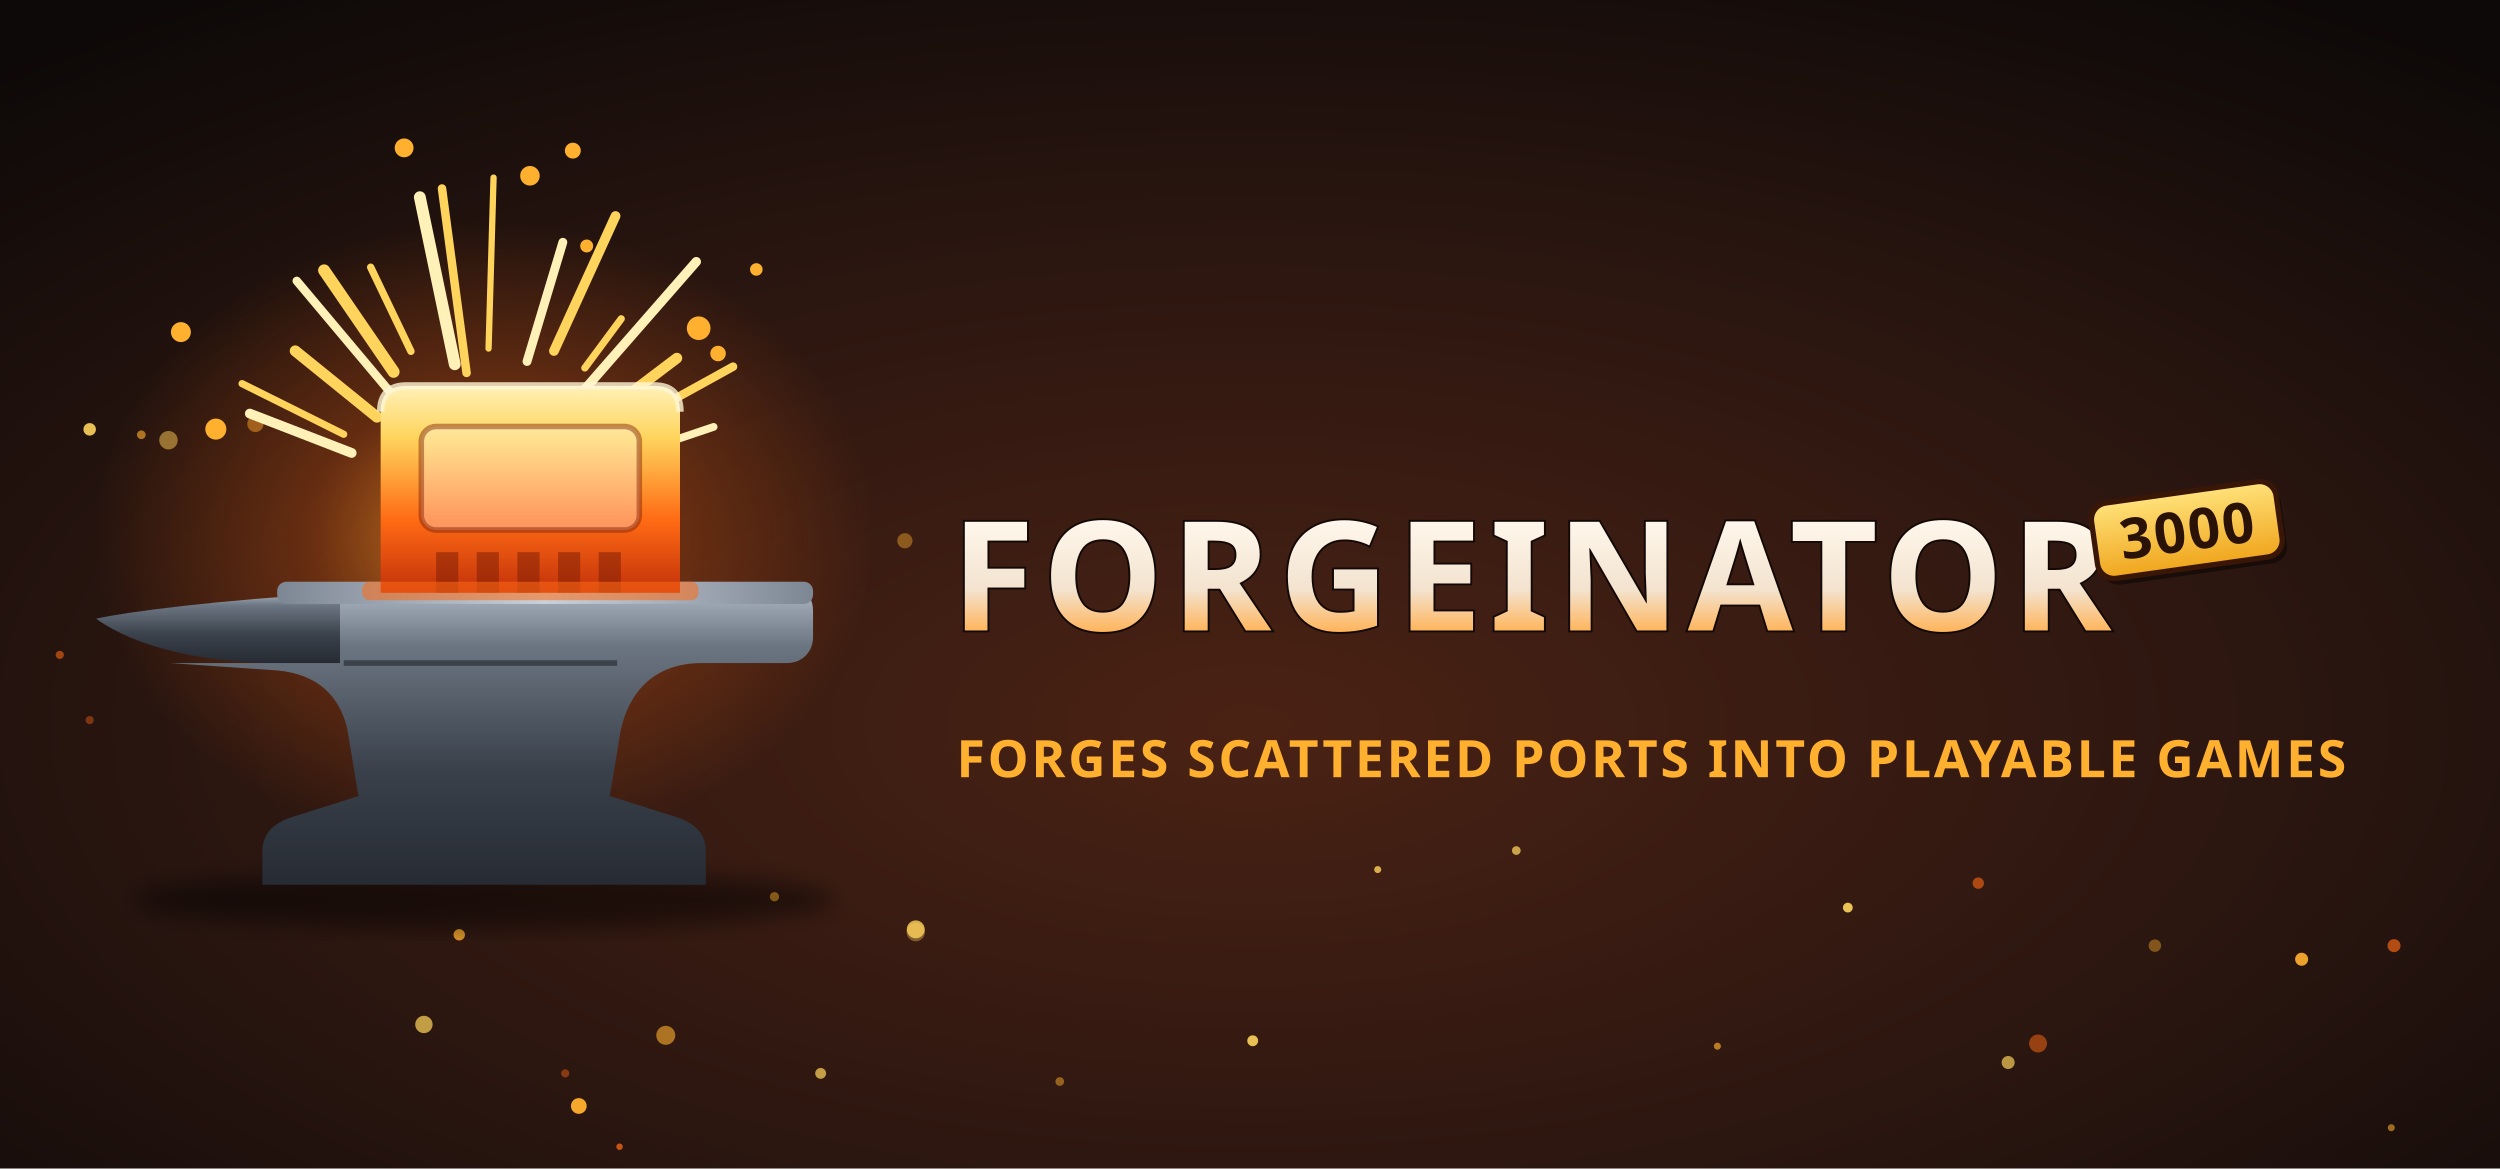
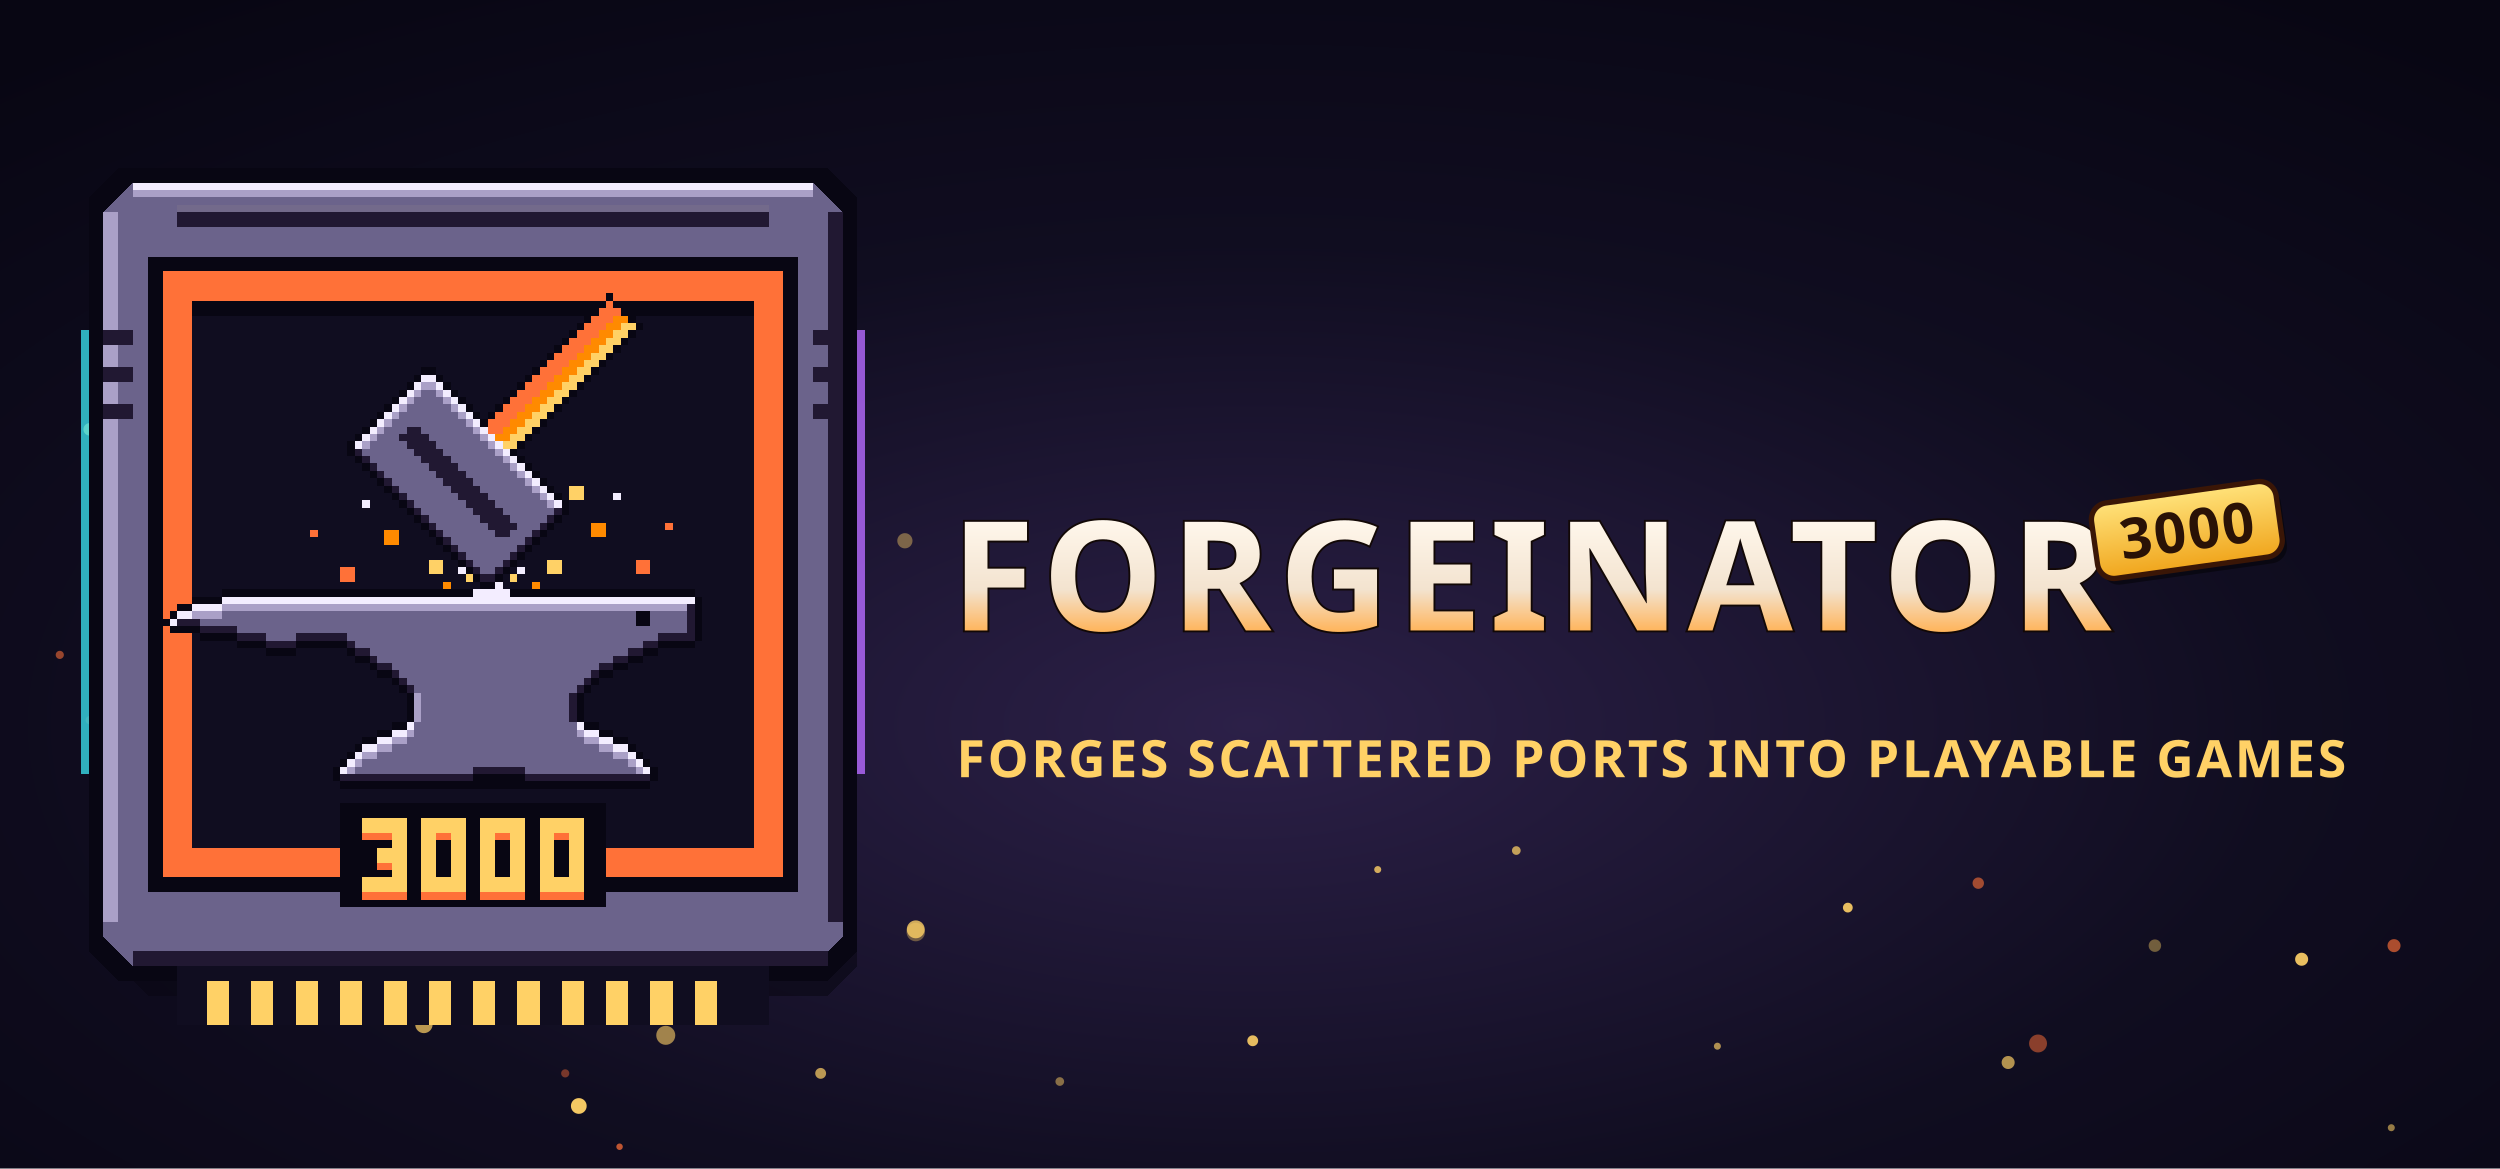
<svg xmlns="http://www.w3.org/2000/svg" width="920" height="430" viewBox="0 0 920 430">
  <defs>
    <linearGradient id="steel" x1="0" y1="0" x2="0" y2="1">
      <stop offset="0" stop-color="#a9b3bf" />
      <stop offset=".18" stop-color="#6c7682" />
      <stop offset=".6" stop-color="#3a414b" />
      <stop offset="1" stop-color="#262b33" />
    </linearGradient>
    <linearGradient id="steelface" x1="0" y1="0" x2="1" y2="0">
      <stop offset="0" stop-color="#7d8794" />
      <stop offset=".5" stop-color="#c9d1da" />
      <stop offset="1" stop-color="#7d8794" />
    </linearGradient>
    <linearGradient id="hot" x1="0" y1="0" x2="0" y2="1">
      <stop offset="0" stop-color="#fff1b8" />
-       <stop offset=".25" stop-color="#ffd45c" />
-       <stop offset=".65" stop-color="#ff6a14" />
+       <stop offset=".25" stop-color="#ffd166" />
+       <stop offset=".65" stop-color="#ff7138" />
      <stop offset="1" stop-color="#c2310b" />
    </linearGradient>
    <radialGradient id="glow" cx=".5" cy=".5" r=".5">
-       <stop offset="0" stop-color="#ffb02e" stop-opacity=".75" />
-       <stop offset=".45" stop-color="#ff6a14" stop-opacity=".28" />
-       <stop offset="1" stop-color="#ff6a14" stop-opacity="0" />
+       <stop offset="0" stop-color="#ffd166" stop-opacity=".75" />
+       <stop offset=".45" stop-color="#ff7138" stop-opacity=".28" />
+       <stop offset="1" stop-color="#ff7138" stop-opacity="0" />
    </radialGradient>
    <radialGradient id="bg" cx=".5" cy=".62" r=".75">
-       <stop offset="0" stop-color="#4a2214" />
-       <stop offset=".55" stop-color="#2b1610" />
-       <stop offset="1" stop-color="#0d0908" />
+       <stop offset="0" stop-color="#2c2048" />
+       <stop offset=".55" stop-color="#100d20" />
+       <stop offset="1" stop-color="#080613" />
    </radialGradient>
    <linearGradient id="plate" x1="0" y1="0" x2="0" y2="1">
      <stop offset="0" stop-color="#ffe27a" />
      <stop offset="1" stop-color="#f0a51c" />
    </linearGradient>
    <linearGradient id="word" x1="0" y1="0" x2="0" y2="1">
      <stop offset="0" stop-color="#fff7ec" />
      <stop offset=".62" stop-color="#f3e3cf" />
      <stop offset="1" stop-color="#ffb45a" />
    </linearGradient>
    <filter id="soft" x="-20%" y="-20%" width="140%" height="140%">
      <feGaussianBlur stdDeviation="6" />
    </filter>
  </defs>
  <rect width="920" height="430" fill="url(#bg)" />
-   <circle cx="880" cy="415" r="1.3" fill="#ffb02e" fill-opacity="0.57" />
-   <circle cx="156" cy="377" r="3.2" fill="#ffd45c" fill-opacity="0.71" />
-   <circle cx="558" cy="313" r="1.6" fill="#ffd45c" fill-opacity="0.73" />
-   <circle cx="739" cy="391" r="2.4" fill="#ffd45c" fill-opacity="0.68" />
-   <circle cx="33" cy="158" r="2.3" fill="#ffd45c" fill-opacity="0.89" />
-   <circle cx="390" cy="398" r="1.6" fill="#ffb02e" fill-opacity="0.49" />
-   <circle cx="22" cy="241" r="1.5" fill="#ff6a14" fill-opacity="0.57" />
-   <circle cx="680" cy="334" r="1.8" fill="#ffd45c" fill-opacity="0.90" />
-   <circle cx="461" cy="383" r="2.0" fill="#ffd45c" fill-opacity="0.89" />
-   <circle cx="847" cy="353" r="2.4" fill="#ffb02e" fill-opacity="0.91" />
-   <circle cx="750" cy="384" r="3.3" fill="#ff6a14" fill-opacity="0.51" />
-   <circle cx="881" cy="348" r="2.4" fill="#ff6a14" fill-opacity="0.65" />
-   <circle cx="337" cy="342" r="3.3" fill="#ffd45c" fill-opacity="0.79" />
-   <circle cx="208" cy="395" r="1.5" fill="#ff6a14" fill-opacity="0.43" />
-   <circle cx="245" cy="381" r="3.5" fill="#ffb02e" fill-opacity="0.60" />
-   <circle cx="333" cy="199" r="2.8" fill="#ffb02e" fill-opacity="0.42" />
-   <circle cx="62" cy="162" r="3.4" fill="#ffd45c" fill-opacity="0.50" />
-   <circle cx="169" cy="344" r="2.1" fill="#ffb02e" fill-opacity="0.83" />
-   <circle cx="228" cy="422" r="1.2" fill="#ff6a14" fill-opacity="0.73" />
-   <circle cx="507" cy="320" r="1.3" fill="#ffd45c" fill-opacity="0.80" />
-   <circle cx="793" cy="348" r="2.3" fill="#ffb02e" fill-opacity="0.41" />
-   <circle cx="632" cy="385" r="1.3" fill="#ffb02e" fill-opacity="0.66" />
-   <circle cx="302" cy="395" r="2.0" fill="#ffd45c" fill-opacity="0.71" />
-   <circle cx="52" cy="160" r="1.6" fill="#ffb02e" fill-opacity="0.62" />
-   <circle cx="213" cy="407" r="2.9" fill="#ffb02e" fill-opacity="0.95" />
-   <circle cx="214" cy="275" r="1.8" fill="#ff6a14" fill-opacity="0.49" />
-   <circle cx="728" cy="325" r="2.1" fill="#ff6a14" fill-opacity="0.60" />
-   <circle cx="33" cy="265" r="1.5" fill="#ff6a14" fill-opacity="0.40" />
-   <circle cx="94" cy="156" r="3.0" fill="#ffb02e" fill-opacity="0.48" />
-   <circle cx="285" cy="330" r="1.7" fill="#ffb02e" fill-opacity="0.79" />
-   <circle cx="167" cy="177" r="3.1" fill="#ffd45c" fill-opacity="0.36" />
-   <circle cx="337" cy="343" r="3.4" fill="#ffd45c" fill-opacity="0.36" />
+   <circle cx="880" cy="415" r="1.3" fill="#ffd166" fill-opacity="0.57" />
+   <circle cx="156" cy="377" r="3.2" fill="#ffd166" fill-opacity="0.71" />
+   <circle cx="558" cy="313" r="1.6" fill="#ffd166" fill-opacity="0.73" />
+   <circle cx="739" cy="391" r="2.4" fill="#ffd166" fill-opacity="0.68" />
+   <circle cx="33" cy="158" r="2.3" fill="#ffd166" fill-opacity="0.89" />
+   <circle cx="390" cy="398" r="1.6" fill="#ffd166" fill-opacity="0.49" />
+   <circle cx="22" cy="241" r="1.5" fill="#ff7138" fill-opacity="0.57" />
+   <circle cx="680" cy="334" r="1.8" fill="#ffd166" fill-opacity="0.90" />
+   <circle cx="461" cy="383" r="2.0" fill="#ffd166" fill-opacity="0.89" />
+   <circle cx="847" cy="353" r="2.4" fill="#ffd166" fill-opacity="0.91" />
+   <circle cx="750" cy="384" r="3.3" fill="#ff7138" fill-opacity="0.51" />
+   <circle cx="881" cy="348" r="2.4" fill="#ff7138" fill-opacity="0.65" />
+   <circle cx="337" cy="342" r="3.3" fill="#ffd166" fill-opacity="0.79" />
+   <circle cx="208" cy="395" r="1.5" fill="#ff7138" fill-opacity="0.43" />
+   <circle cx="245" cy="381" r="3.5" fill="#ffd166" fill-opacity="0.60" />
+   <circle cx="333" cy="199" r="2.8" fill="#ffd166" fill-opacity="0.42" />
+   <circle cx="62" cy="162" r="3.4" fill="#ffd166" fill-opacity="0.50" />
+   <circle cx="169" cy="344" r="2.1" fill="#ffd166" fill-opacity="0.83" />
+   <circle cx="228" cy="422" r="1.2" fill="#ff7138" fill-opacity="0.73" />
+   <circle cx="507" cy="320" r="1.3" fill="#ffd166" fill-opacity="0.80" />
+   <circle cx="793" cy="348" r="2.3" fill="#ffd166" fill-opacity="0.41" />
+   <circle cx="632" cy="385" r="1.3" fill="#ffd166" fill-opacity="0.66" />
+   <circle cx="302" cy="395" r="2.0" fill="#ffd166" fill-opacity="0.71" />
+   <circle cx="52" cy="160" r="1.6" fill="#ffd166" fill-opacity="0.62" />
+   <circle cx="213" cy="407" r="2.9" fill="#ffd166" fill-opacity="0.95" />
+   <circle cx="214" cy="275" r="1.8" fill="#ff7138" fill-opacity="0.49" />
+   <circle cx="728" cy="325" r="2.1" fill="#ff7138" fill-opacity="0.60" />
+   <circle cx="33" cy="265" r="1.5" fill="#ff7138" fill-opacity="0.40" />
+   <circle cx="94" cy="156" r="3.0" fill="#ffd166" fill-opacity="0.48" />
+   <circle cx="285" cy="330" r="1.7" fill="#ffd166" fill-opacity="0.79" />
+   <circle cx="167" cy="177" r="3.1" fill="#ffd166" fill-opacity="0.36" />
+   <circle cx="337" cy="343" r="3.4" fill="#ffd166" fill-opacity="0.36" />
  <g transform="translate(0 40)">
-     <g transform="scale(0.68)">
-       <ellipse cx="262" cy="232" rx="210" ry="170" fill="url(#glow)" />
-       <line x1="190.3" y1="186.3" x2="135.2" y2="165.0" stroke="#fff1b8" stroke-width="5.3" stroke-linecap="round" />
-       <line x1="186.0" y1="176.2" x2="131.0" y2="148.8" stroke="#ffd45c" stroke-width="3.9" stroke-linecap="round" />
-       <line x1="204.0" y1="166.9" x2="159.8" y2="131.1" stroke="#ffd45c" stroke-width="6.0" stroke-linecap="round" />
-       <line x1="212.6" y1="155.1" x2="160.6" y2="93.2" stroke="#fff1b8" stroke-width="4.6" stroke-linecap="round" />
-       <line x1="213.0" y1="142.4" x2="175.4" y2="87.5" stroke="#ffd45c" stroke-width="6.5" stroke-linecap="round" />
-       <line x1="222.4" y1="131.3" x2="200.6" y2="85.8" stroke="#ffd45c" stroke-width="4.0" stroke-linecap="round" />
-       <line x1="246.1" y1="138.3" x2="227.2" y2="47.9" stroke="#fff1b8" stroke-width="6.4" stroke-linecap="round" />
-       <line x1="252.5" y1="143.0" x2="239.2" y2="43.2" stroke="#ffd45c" stroke-width="4.6" stroke-linecap="round" />
-       <line x1="264.4" y1="129.8" x2="267.1" y2="37.3" stroke="#ffd45c" stroke-width="3.4" stroke-linecap="round" />
-       <line x1="285.2" y1="136.8" x2="304.6" y2="72.3" stroke="#fff1b8" stroke-width="4.8" stroke-linecap="round" />
-       <line x1="299.8" y1="131.1" x2="333.1" y2="58.1" stroke="#ffd45c" stroke-width="5.3" stroke-linecap="round" />
-       <line x1="316.5" y1="140.3" x2="336.2" y2="113.7" stroke="#ffd45c" stroke-width="3.9" stroke-linecap="round" />
-       <line x1="310.7" y1="158.4" x2="376.8" y2="82.8" stroke="#fff1b8" stroke-width="5.1" stroke-linecap="round" />
-       <line x1="320.3" y1="169.8" x2="366.3" y2="135.0" stroke="#ffd45c" stroke-width="5.8" stroke-linecap="round" />
-       <line x1="334.2" y1="174.1" x2="396.7" y2="139.6" stroke="#ffd45c" stroke-width="4.6" stroke-linecap="round" />
-       <line x1="340.8" y1="187.5" x2="386.2" y2="172.2" stroke="#fff1b8" stroke-width="4.2" stroke-linecap="round" />
-       <circle cx="317.5" cy="74.3" r="3.5" fill="#ffb02e" />
-       <circle cx="310.0" cy="22.7" r="4.3" fill="#ffb02e" />
-       <circle cx="378.1" cy="118.8" r="6.4" fill="#ffb02e" />
-       <circle cx="116.8" cy="173.4" r="5.7" fill="#ffb02e" />
-       <circle cx="388.6" cy="132.5" r="4.2" fill="#ffb02e" />
-       <circle cx="409.3" cy="87.0" r="3.4" fill="#ffb02e" />
-       <circle cx="286.8" cy="36.3" r="5.3" fill="#ffb02e" />
-       <circle cx="218.7" cy="21.2" r="5.1" fill="#ffb02e" />
-       <circle cx="97.9" cy="120.9" r="5.4" fill="#ffb02e" />
-       <ellipse cx="262" cy="428" rx="190" ry="16" fill="#000" fill-opacity=".45" filter="url(#soft)" />
-       <path d="M 92 300 L 150 300 C 170 300 176 290 178 280 L 184 262 L 400 262 L 432 262 C 438 262 440 266 440 272 L 440 286 C 440 294 434 300 426 300 L 380 300 C 352 300 340 318 336 336 L 330 372 L 368 384 C 378 388 382 394 382 402 L 382 420 L 142 420 L 142 402 C 142 394 146 388 156 384 L 194 372 L 188 336 C 184 318 172 306 150 304 Z" fill="url(#steel)" />
-       <path d="M 184 262 L 184 300 L 150 300 C 112 300 74 292 52 276 C 70 272 118 266 184 262 Z" fill="url(#steel)" />
-       <rect x="150" y="256" width="290" height="12" rx="5" fill="url(#steelface)" />
-       <path d="M 186 300 L 334 300" stroke="#1a1d22" stroke-width="3" stroke-opacity=".55" />
-       <g transform="translate(206 150)">
-         <path d="M 0 14 Q 0 0 14 0 L 148 0 Q 162 0 162 14 L 162 112 L 0 112 Z" fill="url(#hot)" />
-         <rect x="22" y="22" width="118" height="56" rx="8" fill="#ffffff" fill-opacity=".32" />
-         <rect x="22" y="22" width="118" height="56" rx="8" fill="none" stroke="#7a1d05" stroke-opacity=".45" stroke-width="3" />
-         <rect x="30" y="90" width="12" height="22" fill="#7a1d05" fill-opacity=".5" />
-         <rect x="52" y="90" width="12" height="22" fill="#7a1d05" fill-opacity=".5" />
-         <rect x="74" y="90" width="12" height="22" fill="#7a1d05" fill-opacity=".5" />
-         <rect x="96" y="90" width="12" height="22" fill="#7a1d05" fill-opacity=".5" />
-         <rect x="118" y="90" width="12" height="22" fill="#7a1d05" fill-opacity=".5" />
-         <path d="M 0 14 Q 0 0 14 0 L 148 0 Q 162 0 162 14" fill="none" stroke="#fff6d6" stroke-width="4" stroke-opacity=".8" />
+     <g transform="scale(2.72)" shape-rendering="crispEdges">
+       <path d="M16,14 L20,10 H112 L116,14 V116 L112,120 H20 L16,116 Z" fill="#080613" opacity=".6" />
+       <path d="M12,12 L16,8 H112 L116,12 V114 L112,118 H16 L12,114 Z" fill="#080613" />
+       <path d="M14,14 L18,10 H110 L114,14 V112 L110,116 H18 L14,112 Z" fill="#6B638B" />
+       <rect x="18" y="10" width="92" height="2" fill="#AAA0C7" />
+       <rect x="18" y="10" width="92" height="1" fill="#F3EDFF" />
+       <rect x="14" y="14" width="2" height="96" fill="#AAA0C7" />
+       <rect x="112" y="14" width="2" height="96" fill="#211832" />
+       <rect x="18" y="114" width="94" height="2" fill="#211832" />
+       <g fill="#211832">
+         <rect x="14" y="30" width="4" height="2" />
+         <rect x="14" y="35" width="4" height="2" />
+         <rect x="14" y="40" width="4" height="2" />
+         <rect x="110" y="30" width="4" height="2" />
+         <rect x="110" y="35" width="4" height="2" />
+         <rect x="110" y="40" width="4" height="2" />
      </g>
-       <rect x="196" y="256" width="182" height="10" rx="4" fill="#ff6a14" fill-opacity=".55" />
+       <rect x="24" y="13" width="80" height="3" fill="#211832" />
+       <rect x="24" y="13" width="80" height="1" fill="#AAA0C7" opacity=".6" />
+       <rect x="11" y="30" width="1" height="60" fill="#38D9E6" opacity=".8" />
+       <rect x="116" y="30" width="1" height="60" fill="#B56AFF" opacity=".8" />
+       <rect x="24" y="116" width="80" height="8" fill="#100D20" />
+       <g fill="#FFD166">
+         <rect x="28" y="118" width="3" height="6" />
+         <rect x="34" y="118" width="3" height="6" />
+         <rect x="40" y="118" width="3" height="6" />
+         <rect x="46" y="118" width="3" height="6" />
+         <rect x="52" y="118" width="3" height="6" />
+         <rect x="58" y="118" width="3" height="6" />
+         <rect x="64" y="118" width="3" height="6" />
+         <rect x="70" y="118" width="3" height="6" />
+         <rect x="76" y="118" width="3" height="6" />
+         <rect x="82" y="118" width="3" height="6" />
+         <rect x="88" y="118" width="3" height="6" />
+         <rect x="94" y="118" width="3" height="6" />
+       </g>
+       <rect x="20" y="20" width="88" height="86" fill="#080613" />
+       <rect x="22" y="22" width="84" height="82" fill="#FF7138" />
+       <rect x="26" y="26" width="76" height="74" fill="#100D20" />
+       <rect x="26" y="26" width="76" height="2" fill="#080613" />
+       <g>
+         <rect x="82" y="25" width="1" height="1" fill="#080613" />
+         <rect x="81" y="26" width="1" height="1" fill="#080613" />
+         <rect x="82" y="26" width="1" height="1" fill="#FF7138" />
+         <rect x="83" y="26" width="1" height="1" fill="#080613" />
+         <rect x="80" y="27" width="1" height="1" fill="#080613" />
+         <rect x="81" y="27" width="3" height="1" fill="#FF7138" />
+         <rect x="84" y="27" width="1" height="1" fill="#080613" />
+         <rect x="79" y="28" width="1" height="1" fill="#080613" />
+         <rect x="80" y="28" width="3" height="1" fill="#FF7138" />
+         <rect x="83" y="28" width="2" height="1" fill="#FF8A00" />
+         <rect x="85" y="28" width="1" height="1" fill="#080613" />
+         <rect x="78" y="29" width="1" height="1" fill="#080613" />
+         <rect x="79" y="29" width="3" height="1" fill="#FF7138" />
+         <rect x="82" y="29" width="2" height="1" fill="#FF8A00" />
+         <rect x="84" y="29" width="2" height="1" fill="#FFD166" />
+         <rect x="86" y="29" width="1" height="1" fill="#080613" />
+         <rect x="77" y="30" width="1" height="1" fill="#080613" />
+         <rect x="78" y="30" width="3" height="1" fill="#FF7138" />
+         <rect x="81" y="30" width="2" height="1" fill="#FF8A00" />
+         <rect x="83" y="30" width="2" height="1" fill="#FFD166" />
+         <rect x="85" y="30" width="1" height="1" fill="#080613" />
+         <rect x="76" y="31" width="1" height="1" fill="#080613" />
+         <rect x="77" y="31" width="3" height="1" fill="#FF7138" />
+         <rect x="80" y="31" width="2" height="1" fill="#FF8A00" />
+         <rect x="82" y="31" width="2" height="1" fill="#FFD166" />
+         <rect x="84" y="31" width="1" height="1" fill="#080613" />
+         <rect x="75" y="32" width="1" height="1" fill="#080613" />
+         <rect x="76" y="32" width="3" height="1" fill="#FF7138" />
+         <rect x="79" y="32" width="2" height="1" fill="#FF8A00" />
+         <rect x="81" y="32" width="2" height="1" fill="#FFD166" />
+         <rect x="83" y="32" width="1" height="1" fill="#080613" />
+         <rect x="74" y="33" width="1" height="1" fill="#080613" />
+         <rect x="75" y="33" width="3" height="1" fill="#FF7138" />
+         <rect x="78" y="33" width="2" height="1" fill="#FF8A00" />
+         <rect x="80" y="33" width="2" height="1" fill="#FFD166" />
+         <rect x="82" y="33" width="1" height="1" fill="#080613" />
+         <rect x="73" y="34" width="1" height="1" fill="#080613" />
+         <rect x="74" y="34" width="3" height="1" fill="#FF7138" />
+         <rect x="77" y="34" width="2" height="1" fill="#FF8A00" />
+         <rect x="79" y="34" width="2" height="1" fill="#FFD166" />
+         <rect x="81" y="34" width="1" height="1" fill="#080613" />
+         <rect x="57" y="35" width="2" height="1" fill="#080613" />
+         <rect x="72" y="35" width="1" height="1" fill="#080613" />
+         <rect x="73" y="35" width="3" height="1" fill="#FF7138" />
+         <rect x="76" y="35" width="2" height="1" fill="#FF8A00" />
+         <rect x="78" y="35" width="2" height="1" fill="#FFD166" />
+         <rect x="80" y="35" width="1" height="1" fill="#080613" />
+         <rect x="56" y="36" width="1" height="1" fill="#080613" />
+         <rect x="57" y="36" width="2" height="1" fill="#F3EDFF" />
+         <rect x="59" y="36" width="1" height="1" fill="#080613" />
+         <rect x="71" y="36" width="1" height="1" fill="#080613" />
+         <rect x="72" y="36" width="3" height="1" fill="#FF7138" />
+         <rect x="75" y="36" width="2" height="1" fill="#FF8A00" />
+         <rect x="77" y="36" width="2" height="1" fill="#FFD166" />
+         <rect x="79" y="36" width="1" height="1" fill="#080613" />
+         <rect x="55" y="37" width="1" height="1" fill="#080613" />
+         <rect x="56" y="37" width="1" height="1" fill="#F3EDFF" />
+         <rect x="57" y="37" width="2" height="1" fill="#AAA0C7" />
+         <rect x="59" y="37" width="1" height="1" fill="#F3EDFF" />
+         <rect x="60" y="37" width="1" height="1" fill="#080613" />
+         <rect x="70" y="37" width="1" height="1" fill="#080613" />
+         <rect x="71" y="37" width="3" height="1" fill="#FF7138" />
+         <rect x="74" y="37" width="2" height="1" fill="#FF8A00" />
+         <rect x="76" y="37" width="2" height="1" fill="#FFD166" />
+         <rect x="78" y="37" width="1" height="1" fill="#080613" />
+         <rect x="54" y="38" width="1" height="1" fill="#080613" />
+         <rect x="55" y="38" width="1" height="1" fill="#F3EDFF" />
+         <rect x="56" y="38" width="1" height="1" fill="#AAA0C7" />
+         <rect x="57" y="38" width="2" height="1" fill="#6B638B" />
+         <rect x="59" y="38" width="1" height="1" fill="#AAA0C7" />
+         <rect x="60" y="38" width="1" height="1" fill="#F3EDFF" />
+         <rect x="61" y="38" width="1" height="1" fill="#080613" />
+         <rect x="69" y="38" width="1" height="1" fill="#080613" />
+         <rect x="70" y="38" width="3" height="1" fill="#FF7138" />
+         <rect x="73" y="38" width="2" height="1" fill="#FF8A00" />
+         <rect x="75" y="38" width="2" height="1" fill="#FFD166" />
+         <rect x="77" y="38" width="1" height="1" fill="#080613" />
+         <rect x="53" y="39" width="1" height="1" fill="#080613" />
+         <rect x="54" y="39" width="1" height="1" fill="#F3EDFF" />
+         <rect x="55" y="39" width="1" height="1" fill="#AAA0C7" />
+         <rect x="56" y="39" width="4" height="1" fill="#6B638B" />
+         <rect x="60" y="39" width="1" height="1" fill="#AAA0C7" />
+         <rect x="61" y="39" width="1" height="1" fill="#F3EDFF" />
+         <rect x="62" y="39" width="1" height="1" fill="#080613" />
+         <rect x="68" y="39" width="1" height="1" fill="#080613" />
+         <rect x="69" y="39" width="3" height="1" fill="#FF7138" />
+         <rect x="72" y="39" width="2" height="1" fill="#FF8A00" />
+         <rect x="74" y="39" width="2" height="1" fill="#FFD166" />
+         <rect x="76" y="39" width="1" height="1" fill="#080613" />
+         <rect x="52" y="40" width="1" height="1" fill="#080613" />
+         <rect x="53" y="40" width="1" height="1" fill="#F3EDFF" />
+         <rect x="54" y="40" width="1" height="1" fill="#AAA0C7" />
+         <rect x="55" y="40" width="6" height="1" fill="#6B638B" />
+         <rect x="61" y="40" width="1" height="1" fill="#AAA0C7" />
+         <rect x="62" y="40" width="1" height="1" fill="#F3EDFF" />
+         <rect x="63" y="40" width="1" height="1" fill="#080613" />
+         <rect x="67" y="40" width="1" height="1" fill="#080613" />
+         <rect x="68" y="40" width="3" height="1" fill="#FF7138" />
+         <rect x="71" y="40" width="2" height="1" fill="#FF8A00" />
+         <rect x="73" y="40" width="2" height="1" fill="#FFD166" />
+         <rect x="75" y="40" width="1" height="1" fill="#080613" />
+         <rect x="51" y="41" width="1" height="1" fill="#080613" />
+         <rect x="52" y="41" width="1" height="1" fill="#F3EDFF" />
+         <rect x="53" y="41" width="1" height="1" fill="#AAA0C7" />
+         <rect x="54" y="41" width="8" height="1" fill="#6B638B" />
+         <rect x="62" y="41" width="1" height="1" fill="#AAA0C7" />
+         <rect x="63" y="41" width="1" height="1" fill="#F3EDFF" />
+         <rect x="64" y="41" width="1" height="1" fill="#080613" />
+         <rect x="66" y="41" width="1" height="1" fill="#080613" />
+         <rect x="67" y="41" width="3" height="1" fill="#FF7138" />
+         <rect x="70" y="41" width="2" height="1" fill="#FF8A00" />
+         <rect x="72" y="41" width="2" height="1" fill="#FFD166" />
+         <rect x="74" y="41" width="1" height="1" fill="#080613" />
+         <rect x="50" y="42" width="1" height="1" fill="#080613" />
+         <rect x="51" y="42" width="1" height="1" fill="#F3EDFF" />
+         <rect x="52" y="42" width="1" height="1" fill="#AAA0C7" />
+         <rect x="53" y="42" width="10" height="1" fill="#6B638B" />
+         <rect x="63" y="42" width="1" height="1" fill="#AAA0C7" />
+         <rect x="64" y="42" width="1" height="1" fill="#F3EDFF" />
+         <rect x="65" y="42" width="1" height="1" fill="#080613" />
+         <rect x="66" y="42" width="3" height="1" fill="#FF7138" />
+         <rect x="69" y="42" width="2" height="1" fill="#FF8A00" />
+         <rect x="71" y="42" width="2" height="1" fill="#FFD166" />
+         <rect x="73" y="42" width="1" height="1" fill="#080613" />
+         <rect x="49" y="43" width="1" height="1" fill="#080613" />
+         <rect x="50" y="43" width="1" height="1" fill="#F3EDFF" />
+         <rect x="51" y="43" width="1" height="1" fill="#AAA0C7" />
+         <rect x="52" y="43" width="12" height="1" fill="#6B638B" />
+         <rect x="64" y="43" width="1" height="1" fill="#AAA0C7" />
+         <rect x="65" y="43" width="1" height="1" fill="#F3EDFF" />
+         <rect x="66" y="43" width="2" height="1" fill="#FF7138" />
+         <rect x="68" y="43" width="2" height="1" fill="#FF8A00" />
+         <rect x="70" y="43" width="2" height="1" fill="#FFD166" />
+         <rect x="72" y="43" width="1" height="1" fill="#080613" />
+         <rect x="48" y="44" width="1" height="1" fill="#080613" />
+         <rect x="49" y="44" width="1" height="1" fill="#F3EDFF" />
+         <rect x="50" y="44" width="1" height="1" fill="#AAA0C7" />
+         <rect x="51" y="44" width="14" height="1" fill="#6B638B" />
+         <rect x="65" y="44" width="1" height="1" fill="#AAA0C7" />
+         <rect x="66" y="44" width="1" height="1" fill="#F3EDFF" />
+         <rect x="67" y="44" width="2" height="1" fill="#FF8A00" />
+         <rect x="69" y="44" width="2" height="1" fill="#FFD166" />
+         <rect x="71" y="44" width="1" height="1" fill="#080613" />
+         <rect x="47" y="45" width="1" height="1" fill="#080613" />
+         <rect x="48" y="45" width="1" height="1" fill="#F3EDFF" />
+         <rect x="49" y="45" width="1" height="1" fill="#AAA0C7" />
+         <rect x="50" y="45" width="16" height="1" fill="#6B638B" />
+         <rect x="66" y="45" width="1" height="1" fill="#AAA0C7" />
+         <rect x="67" y="45" width="1" height="1" fill="#F3EDFF" />
+         <rect x="68" y="45" width="2" height="1" fill="#FFD166" />
+         <rect x="70" y="45" width="1" height="1" fill="#080613" />
+         <rect x="47" y="46" width="1" height="1" fill="#080613" />
+         <rect x="48" y="46" width="1" height="1" fill="#211832" />
+         <rect x="49" y="46" width="18" height="1" fill="#6B638B" />
+         <rect x="67" y="46" width="1" height="1" fill="#AAA0C7" />
+         <rect x="68" y="46" width="1" height="1" fill="#F3EDFF" />
+         <rect x="69" y="46" width="1" height="1" fill="#080613" />
+         <rect x="48" y="47" width="1" height="1" fill="#080613" />
+         <rect x="49" y="47" width="1" height="1" fill="#211832" />
+         <rect x="50" y="47" width="18" height="1" fill="#6B638B" />
+         <rect x="68" y="47" width="1" height="1" fill="#AAA0C7" />
+         <rect x="69" y="47" width="1" height="1" fill="#F3EDFF" />
+         <rect x="70" y="47" width="1" height="1" fill="#080613" />
+         <rect x="49" y="48" width="1" height="1" fill="#080613" />
+         <rect x="50" y="48" width="1" height="1" fill="#211832" />
+         <rect x="51" y="48" width="18" height="1" fill="#6B638B" />
+         <rect x="69" y="48" width="1" height="1" fill="#AAA0C7" />
+         <rect x="70" y="48" width="1" height="1" fill="#F3EDFF" />
+         <rect x="71" y="48" width="1" height="1" fill="#080613" />
+         <rect x="50" y="49" width="1" height="1" fill="#080613" />
+         <rect x="51" y="49" width="1" height="1" fill="#211832" />
+         <rect x="52" y="49" width="18" height="1" fill="#6B638B" />
+         <rect x="70" y="49" width="1" height="1" fill="#AAA0C7" />
+         <rect x="71" y="49" width="1" height="1" fill="#F3EDFF" />
+         <rect x="72" y="49" width="1" height="1" fill="#080613" />
+         <rect x="51" y="50" width="1" height="1" fill="#080613" />
+         <rect x="52" y="50" width="1" height="1" fill="#211832" />
+         <rect x="53" y="50" width="18" height="1" fill="#6B638B" />
+         <rect x="71" y="50" width="1" height="1" fill="#AAA0C7" />
+         <rect x="72" y="50" width="1" height="1" fill="#F3EDFF" />
+         <rect x="73" y="50" width="1" height="1" fill="#080613" />
+         <rect x="52" y="51" width="1" height="1" fill="#080613" />
+         <rect x="53" y="51" width="1" height="1" fill="#211832" />
+         <rect x="54" y="51" width="18" height="1" fill="#6B638B" />
+         <rect x="72" y="51" width="1" height="1" fill="#AAA0C7" />
+         <rect x="73" y="51" width="1" height="1" fill="#F3EDFF" />
+         <rect x="74" y="51" width="1" height="1" fill="#080613" />
+         <rect x="77" y="51" width="2" height="1" fill="#FFD166" />
+         <rect x="53" y="52" width="1" height="1" fill="#080613" />
+         <rect x="54" y="52" width="1" height="1" fill="#211832" />
+         <rect x="55" y="52" width="18" height="1" fill="#6B638B" />
+         <rect x="73" y="52" width="1" height="1" fill="#AAA0C7" />
+         <rect x="74" y="52" width="1" height="1" fill="#F3EDFF" />
+         <rect x="75" y="52" width="1" height="1" fill="#080613" />
+         <rect x="77" y="52" width="2" height="1" fill="#FFD166" />
+         <rect x="83" y="52" width="1" height="1" fill="#F3EDFF" />
+         <rect x="49" y="53" width="1" height="1" fill="#F3EDFF" />
+         <rect x="54" y="53" width="1" height="1" fill="#080613" />
+         <rect x="55" y="53" width="1" height="1" fill="#211832" />
+         <rect x="56" y="53" width="18" height="1" fill="#6B638B" />
+         <rect x="74" y="53" width="1" height="1" fill="#AAA0C7" />
+         <rect x="75" y="53" width="1" height="1" fill="#F3EDFF" />
+         <rect x="76" y="53" width="1" height="1" fill="#080613" />
+         <rect x="55" y="54" width="1" height="1" fill="#080613" />
+         <rect x="56" y="54" width="1" height="1" fill="#211832" />
+         <rect x="57" y="54" width="18" height="1" fill="#6B638B" />
+         <rect x="75" y="54" width="1" height="1" fill="#211832" />
+         <rect x="76" y="54" width="1" height="1" fill="#080613" />
+         <rect x="56" y="55" width="1" height="1" fill="#080613" />
+         <rect x="57" y="55" width="1" height="1" fill="#211832" />
+         <rect x="58" y="55" width="16" height="1" fill="#6B638B" />
+         <rect x="74" y="55" width="1" height="1" fill="#211832" />
+         <rect x="75" y="55" width="1" height="1" fill="#080613" />
+         <rect x="57" y="56" width="1" height="1" fill="#080613" />
+         <rect x="58" y="56" width="1" height="1" fill="#211832" />
+         <rect x="59" y="56" width="14" height="1" fill="#6B638B" />
+         <rect x="73" y="56" width="1" height="1" fill="#211832" />
+         <rect x="74" y="56" width="1" height="1" fill="#080613" />
+         <rect x="80" y="56" width="2" height="1" fill="#FF8A00" />
+         <rect x="90" y="56" width="1" height="1" fill="#FF7138" />
+         <rect x="42" y="57" width="1" height="1" fill="#FF7138" />
+         <rect x="52" y="57" width="2" height="1" fill="#FF8A00" />
+         <rect x="58" y="57" width="1" height="1" fill="#080613" />
+         <rect x="59" y="57" width="1" height="1" fill="#211832" />
+         <rect x="60" y="57" width="12" height="1" fill="#6B638B" />
+         <rect x="72" y="57" width="1" height="1" fill="#211832" />
+         <rect x="73" y="57" width="1" height="1" fill="#080613" />
+         <rect x="80" y="57" width="2" height="1" fill="#FF8A00" />
+         <rect x="52" y="58" width="2" height="1" fill="#FF8A00" />
+         <rect x="59" y="58" width="1" height="1" fill="#080613" />
+         <rect x="60" y="58" width="1" height="1" fill="#211832" />
+         <rect x="61" y="58" width="10" height="1" fill="#6B638B" />
+         <rect x="71" y="58" width="1" height="1" fill="#211832" />
+         <rect x="72" y="58" width="1" height="1" fill="#080613" />
+         <rect x="60" y="59" width="1" height="1" fill="#080613" />
+         <rect x="61" y="59" width="1" height="1" fill="#211832" />
+         <rect x="62" y="59" width="8" height="1" fill="#6B638B" />
+         <rect x="70" y="59" width="1" height="1" fill="#211832" />
+         <rect x="71" y="59" width="1" height="1" fill="#080613" />
+         <rect x="61" y="60" width="1" height="1" fill="#080613" />
+         <rect x="62" y="60" width="1" height="1" fill="#211832" />
+         <rect x="63" y="60" width="6" height="1" fill="#6B638B" />
+         <rect x="69" y="60" width="1" height="1" fill="#211832" />
+         <rect x="70" y="60" width="1" height="1" fill="#080613" />
+         <rect x="58" y="61" width="2" height="1" fill="#FFD166" />
+         <rect x="62" y="61" width="1" height="1" fill="#080613" />
+         <rect x="63" y="61" width="1" height="1" fill="#211832" />
+         <rect x="64" y="61" width="4" height="1" fill="#6B638B" />
+         <rect x="68" y="61" width="1" height="1" fill="#211832" />
+         <rect x="69" y="61" width="1" height="1" fill="#080613" />
+         <rect x="74" y="61" width="2" height="1" fill="#FFD166" />
+         <rect x="86" y="61" width="2" height="1" fill="#FF7138" />
+         <rect x="46" y="62" width="2" height="1" fill="#FF7138" />
+         <rect x="58" y="62" width="2" height="1" fill="#FFD166" />
+         <rect x="62" y="62" width="1" height="1" fill="#F3EDFF" />
+         <rect x="63" y="62" width="1" height="1" fill="#080613" />
+         <rect x="64" y="62" width="1" height="1" fill="#211832" />
+         <rect x="65" y="62" width="2" height="1" fill="#6B638B" />
+         <rect x="67" y="62" width="1" height="1" fill="#211832" />
+         <rect x="68" y="62" width="1" height="1" fill="#080613" />
+         <rect x="70" y="62" width="1" height="1" fill="#F3EDFF" />
+         <rect x="74" y="62" width="2" height="1" fill="#FFD166" />
+         <rect x="86" y="62" width="2" height="1" fill="#FF7138" />
+         <rect x="46" y="63" width="2" height="1" fill="#FF7138" />
+         <rect x="63" y="63" width="1" height="1" fill="#FFD166" />
+         <rect x="64" y="63" width="1" height="1" fill="#080613" />
+         <rect x="65" y="63" width="2" height="1" fill="#211832" />
+         <rect x="67" y="63" width="1" height="1" fill="#080613" />
+         <rect x="69" y="63" width="1" height="1" fill="#FFD166" />
+         <rect x="60" y="64" width="1" height="1" fill="#FF8A00" />
+         <rect x="65" y="64" width="2" height="1" fill="#080613" />
+         <rect x="67" y="64" width="1" height="1" fill="#F3EDFF" />
+         <rect x="72" y="64" width="1" height="1" fill="#FF8A00" />
+         <rect x="30" y="65" width="34" height="1" fill="#080613" />
+         <rect x="64" y="65" width="5" height="1" fill="#F3EDFF" />
+         <rect x="69" y="65" width="25" height="1" fill="#080613" />
+         <rect x="26" y="66" width="4" height="1" fill="#080613" />
+         <rect x="30" y="66" width="64" height="1" fill="#F3EDFF" />
+         <rect x="94" y="66" width="1" height="1" fill="#080613" />
+         <rect x="24" y="67" width="2" height="1" fill="#080613" />
+         <rect x="26" y="67" width="4" height="1" fill="#F3EDFF" />
+         <rect x="30" y="67" width="63" height="1" fill="#AAA0C7" />
+         <rect x="93" y="67" width="1" height="1" fill="#211832" />
+         <rect x="94" y="67" width="1" height="1" fill="#080613" />
+         <rect x="23" y="68" width="1" height="1" fill="#080613" />
+         <rect x="24" y="68" width="2" height="1" fill="#F3EDFF" />
+         <rect x="26" y="68" width="4" height="1" fill="#AAA0C7" />
+         <rect x="30" y="68" width="56" height="1" fill="#6B638B" />
+         <rect x="86" y="68" width="2" height="1" fill="#080613" />
+         <rect x="88" y="68" width="5" height="1" fill="#6B638B" />
+         <rect x="93" y="68" width="1" height="1" fill="#211832" />
+         <rect x="94" y="68" width="1" height="1" fill="#080613" />
+         <rect x="22" y="69" width="1" height="1" fill="#080613" />
+         <rect x="23" y="69" width="1" height="1" fill="#F3EDFF" />
+         <rect x="24" y="69" width="3" height="1" fill="#211832" />
+         <rect x="27" y="69" width="59" height="1" fill="#6B638B" />
+         <rect x="86" y="69" width="2" height="1" fill="#080613" />
+         <rect x="88" y="69" width="5" height="1" fill="#6B638B" />
+         <rect x="93" y="69" width="1" height="1" fill="#211832" />
+         <rect x="94" y="69" width="1" height="1" fill="#080613" />
+         <rect x="23" y="70" width="4" height="1" fill="#080613" />
+         <rect x="27" y="70" width="5" height="1" fill="#211832" />
+         <rect x="32" y="70" width="61" height="1" fill="#6B638B" />
+         <rect x="93" y="70" width="1" height="1" fill="#211832" />
+         <rect x="94" y="70" width="1" height="1" fill="#080613" />
+         <rect x="27" y="71" width="5" height="1" fill="#080613" />
+         <rect x="32" y="71" width="4" height="1" fill="#211832" />
+         <rect x="36" y="71" width="4" height="1" fill="#6B638B" />
+         <rect x="40" y="71" width="7" height="1" fill="#211832" />
+         <rect x="47" y="71" width="42" height="1" fill="#6B638B" />
+         <rect x="89" y="71" width="5" height="1" fill="#211832" />
+         <rect x="94" y="71" width="1" height="1" fill="#080613" />
+         <rect x="32" y="72" width="4" height="1" fill="#080613" />
+         <rect x="36" y="72" width="4" height="1" fill="#211832" />
+         <rect x="40" y="72" width="7" height="1" fill="#080613" />
+         <rect x="47" y="72" width="1" height="1" fill="#211832" />
+         <rect x="48" y="72" width="39" height="1" fill="#6B638B" />
+         <rect x="87" y="72" width="2" height="1" fill="#211832" />
+         <rect x="89" y="72" width="5" height="1" fill="#080613" />
+         <rect x="36" y="73" width="4" height="1" fill="#080613" />
+         <rect x="47" y="73" width="1" height="1" fill="#080613" />
+         <rect x="48" y="73" width="2" height="1" fill="#211832" />
+         <rect x="50" y="73" width="35" height="1" fill="#6B638B" />
+         <rect x="85" y="73" width="2" height="1" fill="#211832" />
+         <rect x="87" y="73" width="2" height="1" fill="#080613" />
+         <rect x="48" y="74" width="2" height="1" fill="#080613" />
+         <rect x="50" y="74" width="1" height="1" fill="#211832" />
+         <rect x="51" y="74" width="32" height="1" fill="#6B638B" />
+         <rect x="83" y="74" width="2" height="1" fill="#211832" />
+         <rect x="85" y="74" width="2" height="1" fill="#080613" />
+         <rect x="50" y="75" width="1" height="1" fill="#080613" />
+         <rect x="51" y="75" width="2" height="1" fill="#211832" />
+         <rect x="53" y="75" width="28" height="1" fill="#6B638B" />
+         <rect x="81" y="75" width="2" height="1" fill="#211832" />
+         <rect x="83" y="75" width="2" height="1" fill="#080613" />
+         <rect x="51" y="76" width="2" height="1" fill="#080613" />
+         <rect x="53" y="76" width="1" height="1" fill="#211832" />
+         <rect x="54" y="76" width="26" height="1" fill="#6B638B" />
+         <rect x="80" y="76" width="1" height="1" fill="#211832" />
+         <rect x="81" y="76" width="2" height="1" fill="#080613" />
+         <rect x="53" y="77" width="1" height="1" fill="#080613" />
+         <rect x="54" y="77" width="1" height="1" fill="#211832" />
+         <rect x="55" y="77" width="24" height="1" fill="#6B638B" />
+         <rect x="79" y="77" width="1" height="1" fill="#211832" />
+         <rect x="80" y="77" width="1" height="1" fill="#080613" />
+         <rect x="54" y="78" width="1" height="1" fill="#080613" />
+         <rect x="55" y="78" width="1" height="1" fill="#211832" />
+         <rect x="56" y="78" width="22" height="1" fill="#6B638B" />
+         <rect x="78" y="78" width="1" height="1" fill="#211832" />
+         <rect x="79" y="78" width="1" height="1" fill="#080613" />
+         <rect x="55" y="79" width="1" height="1" fill="#080613" />
+         <rect x="56" y="79" width="1" height="1" fill="#AAA0C7" />
+         <rect x="57" y="79" width="20" height="1" fill="#6B638B" />
+         <rect x="77" y="79" width="1" height="1" fill="#211832" />
+         <rect x="78" y="79" width="1" height="1" fill="#080613" />
+         <rect x="55" y="80" width="1" height="1" fill="#080613" />
+         <rect x="56" y="80" width="1" height="1" fill="#AAA0C7" />
+         <rect x="57" y="80" width="20" height="1" fill="#6B638B" />
+         <rect x="77" y="80" width="1" height="1" fill="#211832" />
+         <rect x="78" y="80" width="1" height="1" fill="#080613" />
+         <rect x="55" y="81" width="1" height="1" fill="#080613" />
+         <rect x="56" y="81" width="1" height="1" fill="#AAA0C7" />
+         <rect x="57" y="81" width="20" height="1" fill="#6B638B" />
+         <rect x="77" y="81" width="1" height="1" fill="#211832" />
+         <rect x="78" y="81" width="1" height="1" fill="#080613" />
+         <rect x="55" y="82" width="1" height="1" fill="#080613" />
+         <rect x="56" y="82" width="1" height="1" fill="#AAA0C7" />
+         <rect x="57" y="82" width="20" height="1" fill="#6B638B" />
+         <rect x="77" y="82" width="1" height="1" fill="#211832" />
+         <rect x="78" y="82" width="1" height="1" fill="#080613" />
+         <rect x="53" y="83" width="2" height="1" fill="#080613" />
+         <rect x="55" y="83" width="1" height="1" fill="#F3EDFF" />
+         <rect x="56" y="83" width="22" height="1" fill="#6B638B" />
+         <rect x="78" y="83" width="1" height="1" fill="#F3EDFF" />
+         <rect x="79" y="83" width="2" height="1" fill="#080613" />
+         <rect x="51" y="84" width="2" height="1" fill="#080613" />
+         <rect x="53" y="84" width="2" height="1" fill="#F3EDFF" />
+         <rect x="55" y="84" width="1" height="1" fill="#AAA0C7" />
+         <rect x="56" y="84" width="22" height="1" fill="#6B638B" />
+         <rect x="78" y="84" width="1" height="1" fill="#AAA0C7" />
+         <rect x="79" y="84" width="2" height="1" fill="#F3EDFF" />
+         <rect x="81" y="84" width="2" height="1" fill="#080613" />
+         <rect x="49" y="85" width="2" height="1" fill="#080613" />
+         <rect x="51" y="85" width="2" height="1" fill="#F3EDFF" />
+         <rect x="53" y="85" width="2" height="1" fill="#AAA0C7" />
+         <rect x="55" y="85" width="24" height="1" fill="#6B638B" />
+         <rect x="79" y="85" width="2" height="1" fill="#AAA0C7" />
+         <rect x="81" y="85" width="2" height="1" fill="#F3EDFF" />
+         <rect x="83" y="85" width="2" height="1" fill="#080613" />
+         <rect x="48" y="86" width="1" height="1" fill="#080613" />
+         <rect x="49" y="86" width="2" height="1" fill="#F3EDFF" />
+         <rect x="51" y="86" width="2" height="1" fill="#AAA0C7" />
+         <rect x="53" y="86" width="28" height="1" fill="#6B638B" />
+         <rect x="81" y="86" width="2" height="1" fill="#AAA0C7" />
+         <rect x="83" y="86" width="2" height="1" fill="#F3EDFF" />
+         <rect x="85" y="86" width="1" height="1" fill="#080613" />
+         <rect x="47" y="87" width="1" height="1" fill="#080613" />
+         <rect x="48" y="87" width="1" height="1" fill="#F3EDFF" />
+         <rect x="49" y="87" width="2" height="1" fill="#AAA0C7" />
+         <rect x="51" y="87" width="32" height="1" fill="#6B638B" />
+         <rect x="83" y="87" width="2" height="1" fill="#AAA0C7" />
+         <rect x="85" y="87" width="1" height="1" fill="#F3EDFF" />
+         <rect x="86" y="87" width="1" height="1" fill="#080613" />
+         <rect x="46" y="88" width="1" height="1" fill="#080613" />
+         <rect x="47" y="88" width="1" height="1" fill="#F3EDFF" />
+         <rect x="48" y="88" width="1" height="1" fill="#AAA0C7" />
+         <rect x="49" y="88" width="36" height="1" fill="#6B638B" />
+         <rect x="85" y="88" width="1" height="1" fill="#AAA0C7" />
+         <rect x="86" y="88" width="1" height="1" fill="#F3EDFF" />
+         <rect x="87" y="88" width="1" height="1" fill="#080613" />
+         <rect x="45" y="89" width="1" height="1" fill="#080613" />
+         <rect x="46" y="89" width="1" height="1" fill="#F3EDFF" />
+         <rect x="47" y="89" width="1" height="1" fill="#AAA0C7" />
+         <rect x="48" y="89" width="16" height="1" fill="#6B638B" />
+         <rect x="64" y="89" width="7" height="1" fill="#211832" />
+         <rect x="71" y="89" width="15" height="1" fill="#6B638B" />
+         <rect x="86" y="89" width="1" height="1" fill="#AAA0C7" />
+         <rect x="87" y="89" width="1" height="1" fill="#F3EDFF" />
+         <rect x="88" y="89" width="1" height="1" fill="#080613" />
+         <rect x="45" y="90" width="1" height="1" fill="#080613" />
+         <rect x="46" y="90" width="18" height="1" fill="#211832" />
+         <rect x="64" y="90" width="7" height="1" fill="#080613" />
+         <rect x="71" y="90" width="17" height="1" fill="#211832" />
+         <rect x="88" y="90" width="1" height="1" fill="#080613" />
+         <rect x="46" y="91" width="42" height="1" fill="#080613" />
+         <rect x="54" y="44" width="1" height="1" fill="#211832" />
+         <rect x="55" y="43" width="1" height="1" fill="#211832" />
+         <rect x="55" y="44" width="1" height="1" fill="#211832" />
+         <rect x="55" y="45" width="1" height="1" fill="#211832" />
+         <rect x="56" y="43" width="1" height="1" fill="#211832" />
+         <rect x="56" y="44" width="1" height="1" fill="#211832" />
+         <rect x="56" y="45" width="1" height="1" fill="#211832" />
+         <rect x="56" y="46" width="1" height="1" fill="#211832" />
+         <rect x="57" y="44" width="1" height="1" fill="#211832" />
+         <rect x="57" y="45" width="1" height="1" fill="#211832" />
+         <rect x="57" y="46" width="1" height="1" fill="#211832" />
+         <rect x="57" y="47" width="1" height="1" fill="#211832" />
+         <rect x="58" y="45" width="1" height="1" fill="#211832" />
+         <rect x="58" y="46" width="1" height="1" fill="#211832" />
+         <rect x="58" y="47" width="1" height="1" fill="#211832" />
+         <rect x="58" y="48" width="1" height="1" fill="#211832" />
+         <rect x="59" y="46" width="1" height="1" fill="#211832" />
+         <rect x="59" y="47" width="1" height="1" fill="#211832" />
+         <rect x="59" y="48" width="1" height="1" fill="#211832" />
+         <rect x="59" y="49" width="1" height="1" fill="#211832" />
+         <rect x="60" y="47" width="1" height="1" fill="#211832" />
+         <rect x="60" y="48" width="1" height="1" fill="#211832" />
+         <rect x="60" y="49" width="1" height="1" fill="#211832" />
+         <rect x="60" y="50" width="1" height="1" fill="#211832" />
+         <rect x="61" y="48" width="1" height="1" fill="#211832" />
+         <rect x="61" y="49" width="1" height="1" fill="#211832" />
+         <rect x="61" y="50" width="1" height="1" fill="#211832" />
+         <rect x="61" y="51" width="1" height="1" fill="#211832" />
+         <rect x="62" y="49" width="1" height="1" fill="#211832" />
+         <rect x="62" y="50" width="1" height="1" fill="#211832" />
+         <rect x="62" y="51" width="1" height="1" fill="#211832" />
+         <rect x="62" y="52" width="1" height="1" fill="#211832" />
+         <rect x="63" y="50" width="1" height="1" fill="#211832" />
+         <rect x="63" y="51" width="1" height="1" fill="#211832" />
+         <rect x="63" y="52" width="1" height="1" fill="#211832" />
+         <rect x="63" y="53" width="1" height="1" fill="#211832" />
+         <rect x="64" y="51" width="1" height="1" fill="#211832" />
+         <rect x="64" y="52" width="1" height="1" fill="#211832" />
+         <rect x="64" y="53" width="1" height="1" fill="#211832" />
+         <rect x="64" y="54" width="1" height="1" fill="#211832" />
+         <rect x="65" y="52" width="1" height="1" fill="#211832" />
+         <rect x="65" y="53" width="1" height="1" fill="#211832" />
+         <rect x="65" y="54" width="1" height="1" fill="#211832" />
+         <rect x="65" y="55" width="1" height="1" fill="#211832" />
+         <rect x="66" y="53" width="1" height="1" fill="#211832" />
+         <rect x="66" y="54" width="1" height="1" fill="#211832" />
+         <rect x="66" y="55" width="1" height="1" fill="#211832" />
+         <rect x="66" y="56" width="1" height="1" fill="#211832" />
+         <rect x="67" y="54" width="1" height="1" fill="#211832" />
+         <rect x="67" y="55" width="1" height="1" fill="#211832" />
+         <rect x="67" y="56" width="1" height="1" fill="#211832" />
+         <rect x="67" y="57" width="1" height="1" fill="#211832" />
+         <rect x="68" y="55" width="1" height="1" fill="#211832" />
+         <rect x="68" y="56" width="1" height="1" fill="#211832" />
+         <rect x="68" y="57" width="1" height="1" fill="#211832" />
+         <rect x="69" y="56" width="1" height="1" fill="#211832" />
+       </g>
+       <rect x="46" y="94" width="36" height="14" fill="#080613" />
+       <g fill="#FF7138">
+         <rect x="49" y="97" width="6" height="2" />
+         <rect x="53" y="99" width="2" height="2" />
+         <rect x="51" y="101" width="4" height="2" />
+         <rect x="53" y="103" width="2" height="2" />
+         <rect x="49" y="105" width="6" height="2" />
+         <rect x="57" y="97" width="6" height="2" />
+         <rect x="57" y="99" width="2" height="6" />
+         <rect x="61" y="99" width="2" height="6" />
+         <rect x="57" y="105" width="6" height="2" />
+         <rect x="65" y="97" width="6" height="2" />
+         <rect x="65" y="99" width="2" height="6" />
+         <rect x="69" y="99" width="2" height="6" />
+         <rect x="65" y="105" width="6" height="2" />
+         <rect x="73" y="97" width="6" height="2" />
+         <rect x="73" y="99" width="2" height="6" />
+         <rect x="77" y="99" width="2" height="6" />
+         <rect x="73" y="105" width="6" height="2" />
+       </g>
+       <g fill="#FFD166">
+         <rect x="49" y="96" width="6" height="2" />
+         <rect x="53" y="98" width="2" height="2" />
+         <rect x="51" y="100" width="4" height="2" />
+         <rect x="53" y="102" width="2" height="2" />
+         <rect x="49" y="104" width="6" height="2" />
+         <rect x="57" y="96" width="6" height="2" />
+         <rect x="57" y="98" width="2" height="6" />
+         <rect x="61" y="98" width="2" height="6" />
+         <rect x="57" y="104" width="6" height="2" />
+         <rect x="65" y="96" width="6" height="2" />
+         <rect x="65" y="98" width="2" height="6" />
+         <rect x="69" y="98" width="2" height="6" />
+         <rect x="65" y="104" width="6" height="2" />
+         <rect x="73" y="96" width="6" height="2" />
+         <rect x="73" y="98" width="2" height="6" />
+         <rect x="77" y="98" width="2" height="6" />
+         <rect x="73" y="104" width="6" height="2" />
+       </g>
    </g>
  </g>
  <text x="350.0" y="232.0" font-family="Chakra Petch" font-weight="700" font-size="56" letter-spacing="2.8" fill="url(#word)" stroke="#120806" stroke-width="1.4" paint-order="stroke">FORGEINATOR</text>
  <g transform="translate(804.7544 195.04) rotate(-8)">
    <rect x="-32.9" y="-11.48" width="68.6" height="28.0" rx="6.16" fill="#000" fill-opacity=".45" />
    <rect x="-34.3" y="-14.0" width="68.6" height="28.0" rx="6.16" fill="url(#plate)" stroke="#3a1606" stroke-width="1.96" />
    <text x="0" y="7.56" text-anchor="middle" font-family="Chakra Petch" font-weight="700" font-size="20.7" fill="#2a1206" letter-spacing="0.8">3000</text>
  </g>
-   <text x="352" y="286" font-family="Chakra Petch" font-weight="600" font-size="19" fill="#ffb02e" letter-spacing="1">FORGES SCATTERED PORTS INTO PLAYABLE GAMES</text>
+   <text x="352" y="286" font-family="Chakra Petch" font-weight="600" font-size="19" fill="#ffd166" letter-spacing="1">FORGES SCATTERED PORTS INTO PLAYABLE GAMES</text>
</svg>
